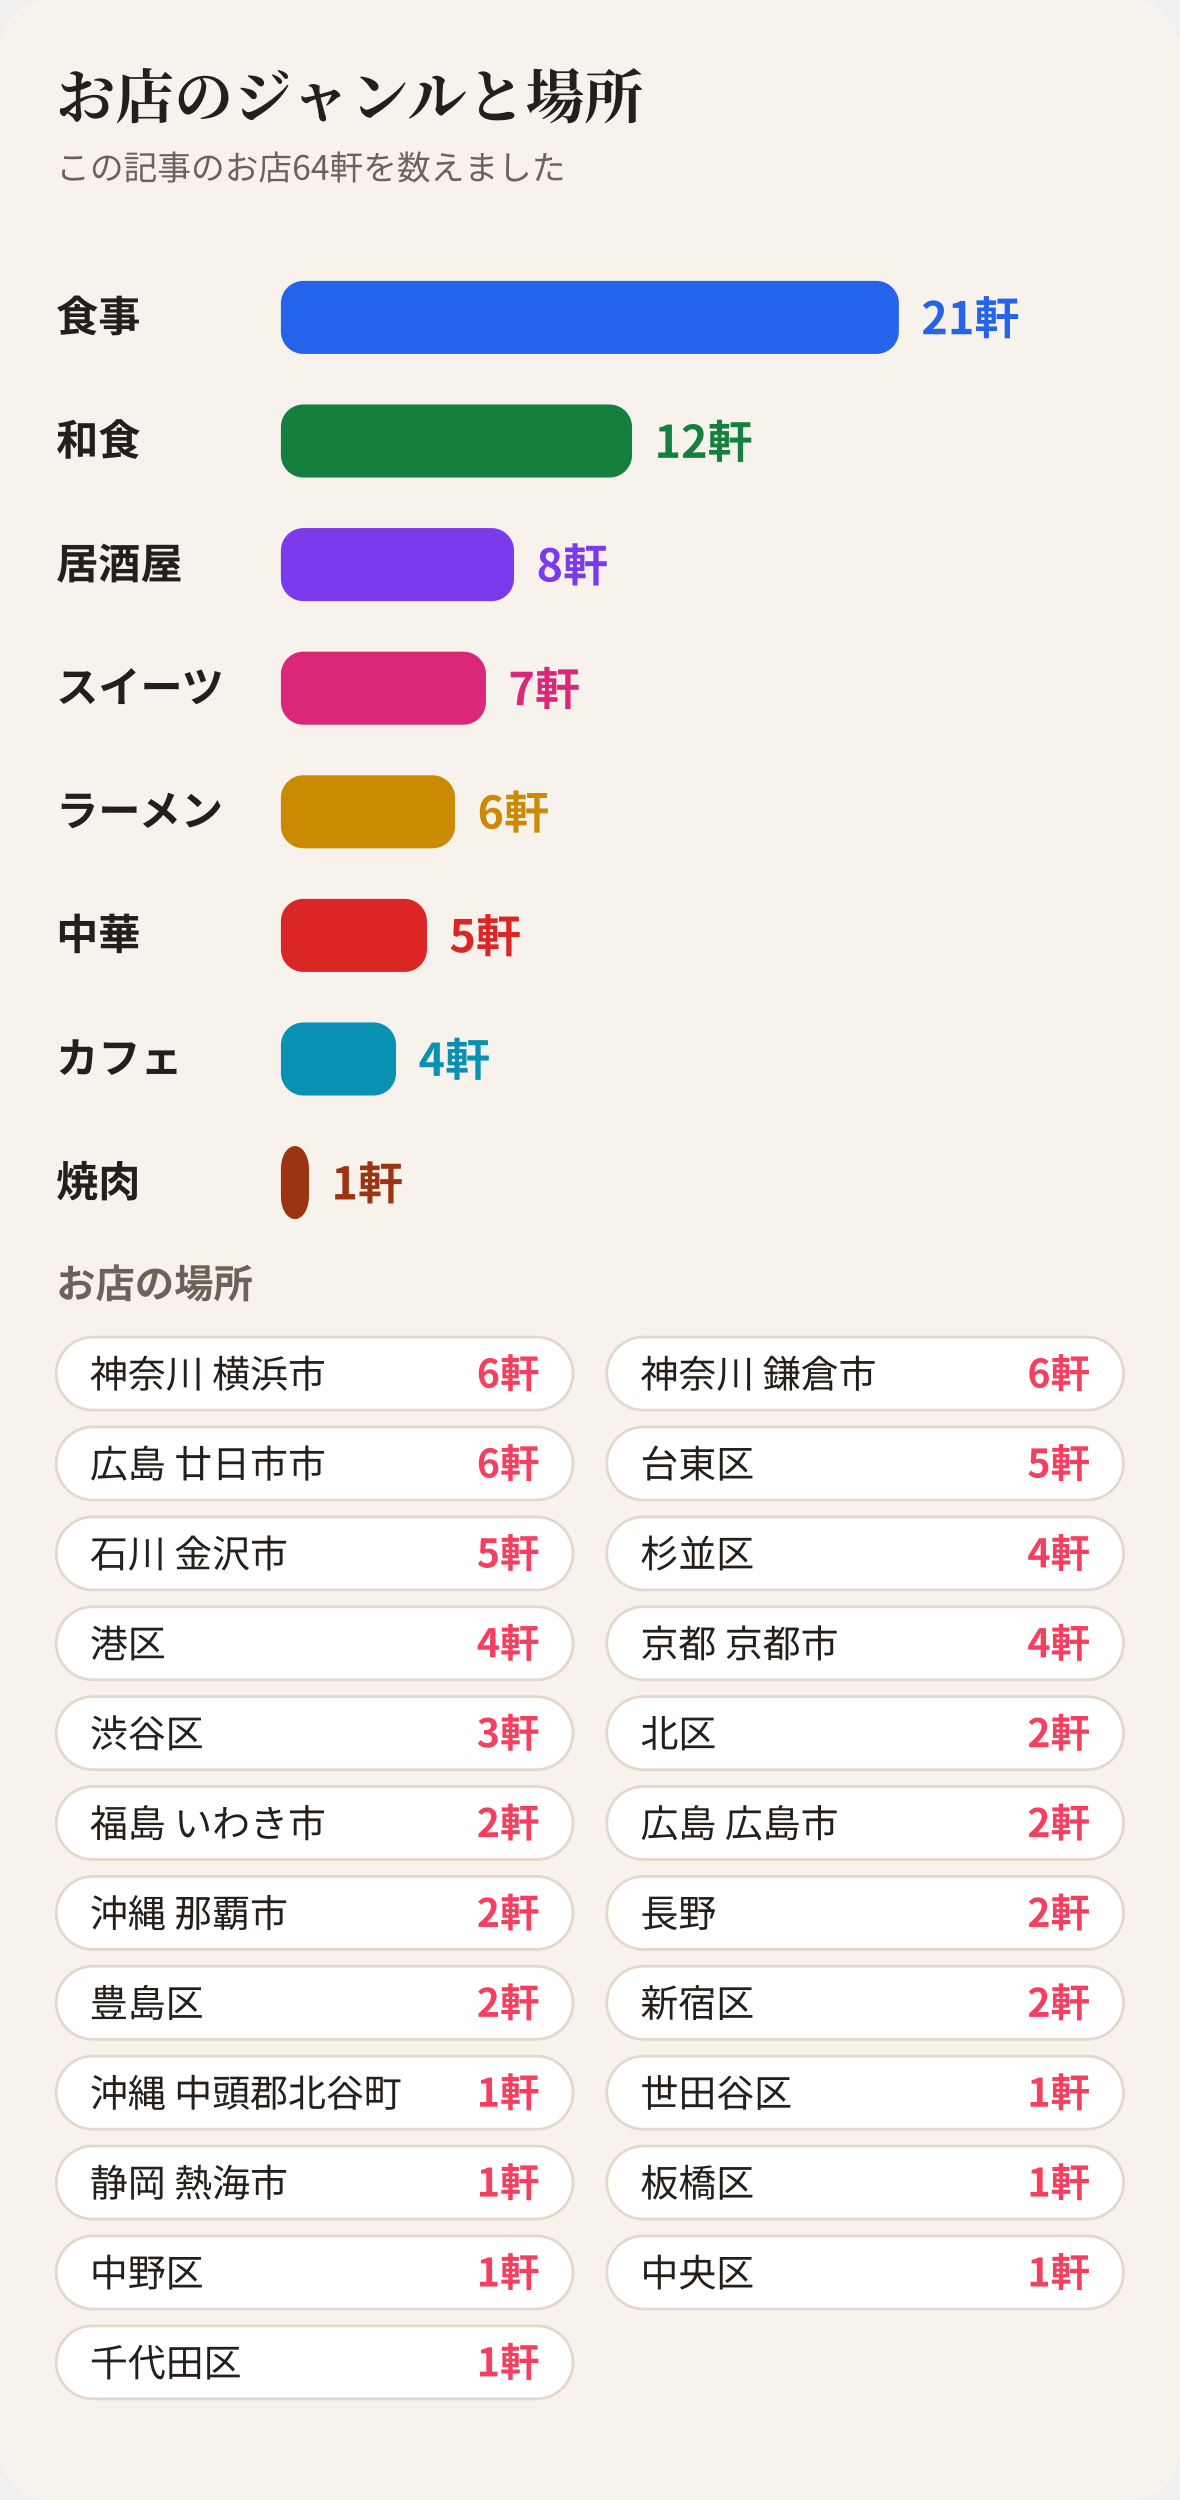
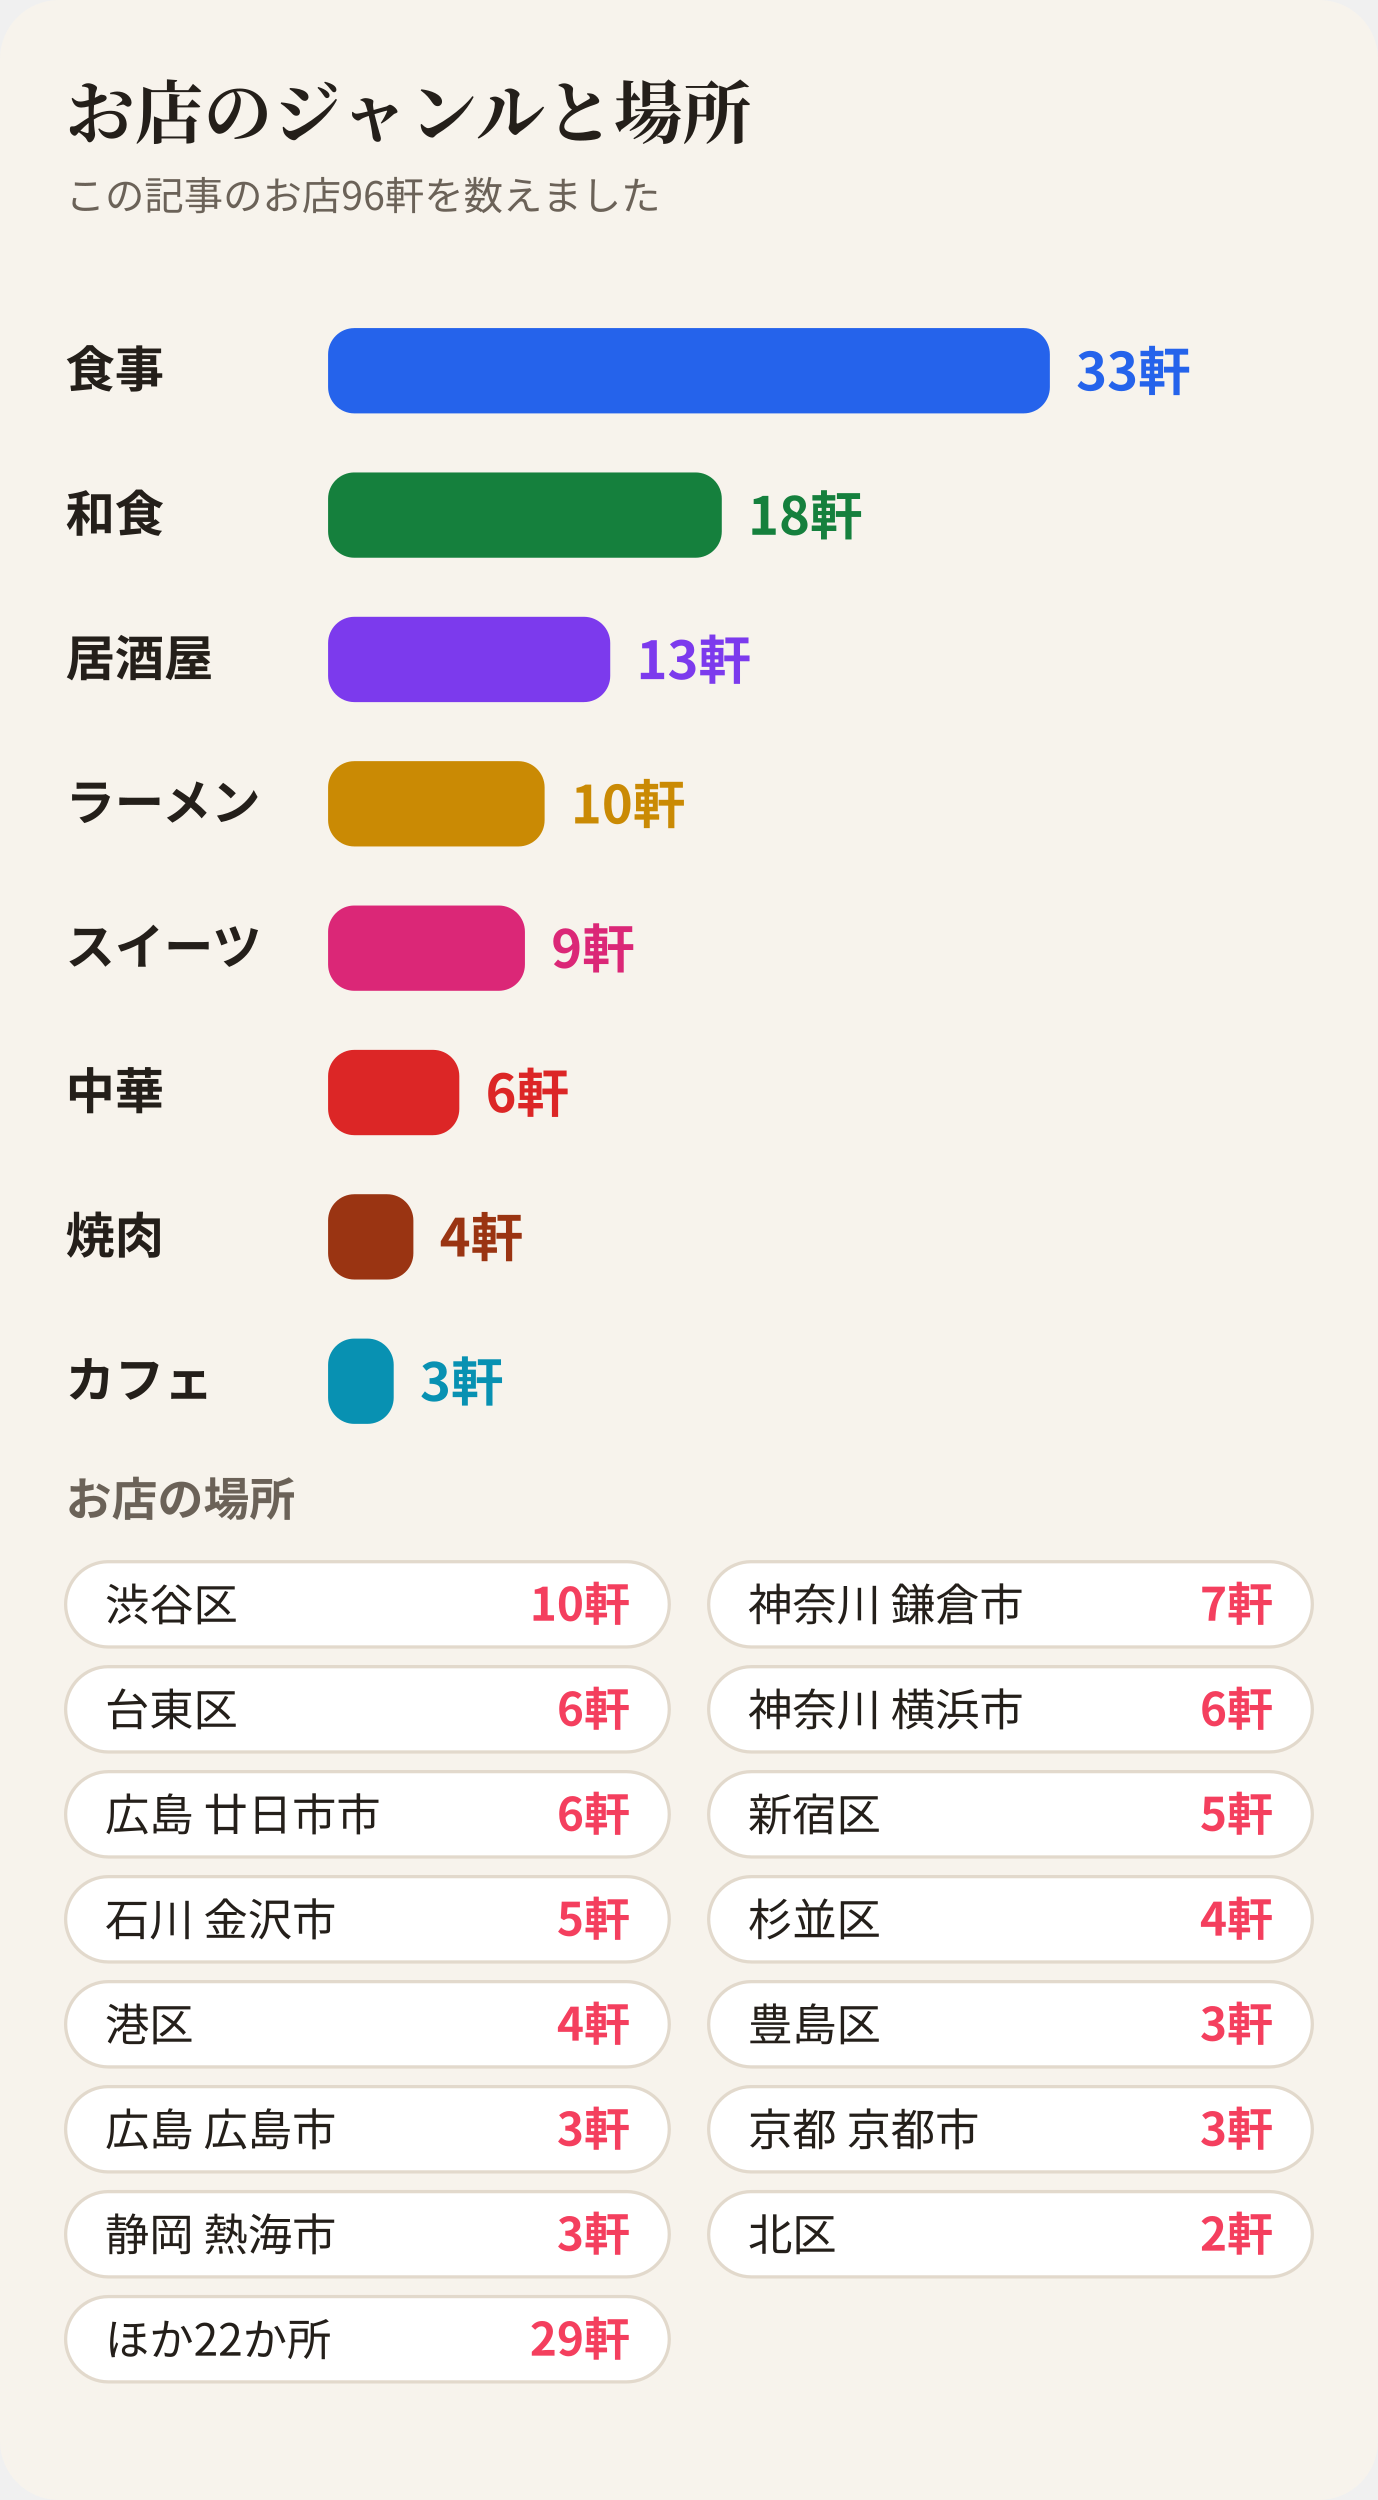
- <svg xmlns="http://www.w3.org/2000/svg" viewBox="0 0 420 890" width="420" height="890" font-family="'Hiragino Sans','Noto Sans CJK JP','Noto Sans JP',sans-serif">
-   <rect width="420" height="890" rx="18" fill="#F7F3EC" />
+ <svg xmlns="http://www.w3.org/2000/svg" viewBox="0 0 420 762" width="420" height="762" font-family="'Hiragino Sans','Noto Sans CJK JP','Noto Sans JP',sans-serif">
+   <rect width="420" height="762" rx="18" fill="#F7F3EC" />
  <text x="20" y="42" font-size="21" font-weight="800" fill="#241F1A" font-family="'Hiragino Mincho ProN','Noto Serif CJK JP','Noto Serif JP',serif">お店のジャンルと場所</text>
-   <text x="20" y="64" font-size="12" fill="#6B6258">この記事のお店64軒を数えました</text>
+   <text x="20" y="64" font-size="12" fill="#6B6258">この記事のお店96軒を数えました</text>
  <text x="20" y="118" font-size="15" font-weight="700" fill="#241F1A">食事</text>
  <rect x="100" y="100" width="220" height="26" rx="8" fill="#2563eb" />
-   <text x="328" y="119" font-size="16" font-weight="800" fill="#2563eb">21軒</text>
+   <text x="328" y="119" font-size="16" font-weight="800" fill="#2563eb">33軒</text>
  <text x="20" y="162" font-size="15" font-weight="700" fill="#241F1A">和食</text>
-   <rect x="100" y="144" width="125" height="26" rx="8" fill="#15803d" />
-   <text x="233" y="163" font-size="16" font-weight="800" fill="#15803d">12軒</text>
+   <rect x="100" y="144" width="120" height="26" rx="8" fill="#15803d" />
+   <text x="228" y="163" font-size="16" font-weight="800" fill="#15803d">18軒</text>
  <text x="20" y="206" font-size="15" font-weight="700" fill="#241F1A">居酒屋</text>
-   <rect x="100" y="188" width="83" height="26" rx="8" fill="#7c3aed" />
-   <text x="191" y="207" font-size="16" font-weight="800" fill="#7c3aed">8軒</text>
-   <text x="20" y="250" font-size="15" font-weight="700" fill="#241F1A">スイーツ</text>
-   <rect x="100" y="232" width="73" height="26" rx="8" fill="#db2777" />
-   <text x="181" y="251" font-size="16" font-weight="800" fill="#db2777">7軒</text>
-   <text x="20" y="294" font-size="15" font-weight="700" fill="#241F1A">ラーメン</text>
-   <rect x="100" y="276" width="62" height="26" rx="8" fill="#ca8a04" />
-   <text x="170" y="295" font-size="16" font-weight="800" fill="#ca8a04">6軒</text>
+   <rect x="100" y="188" width="86" height="26" rx="8" fill="#7c3aed" />
+   <text x="194" y="207" font-size="16" font-weight="800" fill="#7c3aed">13軒</text>
+   <text x="20" y="250" font-size="15" font-weight="700" fill="#241F1A">ラーメン</text>
+   <rect x="100" y="232" width="66" height="26" rx="8" fill="#ca8a04" />
+   <text x="174" y="251" font-size="16" font-weight="800" fill="#ca8a04">10軒</text>
+   <text x="20" y="294" font-size="15" font-weight="700" fill="#241F1A">スイーツ</text>
+   <rect x="100" y="276" width="60" height="26" rx="8" fill="#db2777" />
+   <text x="168" y="295" font-size="16" font-weight="800" fill="#db2777">9軒</text>
  <text x="20" y="338" font-size="15" font-weight="700" fill="#241F1A">中華</text>
-   <rect x="100" y="320" width="52" height="26" rx="8" fill="#dc2626" />
-   <text x="160" y="339" font-size="16" font-weight="800" fill="#dc2626">5軒</text>
-   <text x="20" y="382" font-size="15" font-weight="700" fill="#241F1A">カフェ</text>
-   <rect x="100" y="364" width="41" height="26" rx="8" fill="#0891b2" />
-   <text x="149" y="383" font-size="16" font-weight="800" fill="#0891b2">4軒</text>
-   <text x="20" y="426" font-size="15" font-weight="700" fill="#241F1A">焼肉</text>
-   <rect x="100" y="408" width="10" height="26" rx="8" fill="#9a3412" />
-   <text x="118" y="427" font-size="16" font-weight="800" fill="#9a3412">1軒</text>
+   <rect x="100" y="320" width="40" height="26" rx="8" fill="#dc2626" />
+   <text x="148" y="339" font-size="16" font-weight="800" fill="#dc2626">6軒</text>
+   <text x="20" y="382" font-size="15" font-weight="700" fill="#241F1A">焼肉</text>
+   <rect x="100" y="364" width="26" height="26" rx="8" fill="#9a3412" />
+   <text x="134" y="383" font-size="16" font-weight="800" fill="#9a3412">4軒</text>
+   <text x="20" y="426" font-size="15" font-weight="700" fill="#241F1A">カフェ</text>
+   <rect x="100" y="408" width="20" height="26" rx="8" fill="#0891b2" />
+   <text x="128" y="427" font-size="16" font-weight="800" fill="#0891b2">3軒</text>
  <text x="20" y="462" font-size="14" font-weight="700" fill="#6B6258">お店の場所</text>
  <rect x="20" y="476" width="184" height="26" rx="13" fill="#fff" stroke="#E2D9CC" />
-   <text x="32" y="494" font-size="13.5" fill="#241F1A">神奈川 横浜市</text>
-   <text x="192" y="494" font-size="14" font-weight="800" text-anchor="end" fill="#f43f5e">6軒</text>
+   <text x="32" y="494" font-size="13.5" fill="#241F1A">渋谷区</text>
+   <text x="192" y="494" font-size="14" font-weight="800" text-anchor="end" fill="#f43f5e">10軒</text>
  <rect x="216" y="476" width="184" height="26" rx="13" fill="#fff" stroke="#E2D9CC" />
  <text x="228" y="494" font-size="13.5" fill="#241F1A">神奈川 鎌倉市</text>
-   <text x="388" y="494" font-size="14" font-weight="800" text-anchor="end" fill="#f43f5e">6軒</text>
+   <text x="388" y="494" font-size="14" font-weight="800" text-anchor="end" fill="#f43f5e">7軒</text>
  <rect x="20" y="508" width="184" height="26" rx="13" fill="#fff" stroke="#E2D9CC" />
-   <text x="32" y="526" font-size="13.5" fill="#241F1A">広島 廿日市市</text>
+   <text x="32" y="526" font-size="13.5" fill="#241F1A">台東区</text>
  <text x="192" y="526" font-size="14" font-weight="800" text-anchor="end" fill="#f43f5e">6軒</text>
  <rect x="216" y="508" width="184" height="26" rx="13" fill="#fff" stroke="#E2D9CC" />
-   <text x="228" y="526" font-size="13.5" fill="#241F1A">台東区</text>
-   <text x="388" y="526" font-size="14" font-weight="800" text-anchor="end" fill="#f43f5e">5軒</text>
+   <text x="228" y="526" font-size="13.5" fill="#241F1A">神奈川 横浜市</text>
+   <text x="388" y="526" font-size="14" font-weight="800" text-anchor="end" fill="#f43f5e">6軒</text>
  <rect x="20" y="540" width="184" height="26" rx="13" fill="#fff" stroke="#E2D9CC" />
-   <text x="32" y="558" font-size="13.5" fill="#241F1A">石川 金沢市</text>
-   <text x="192" y="558" font-size="14" font-weight="800" text-anchor="end" fill="#f43f5e">5軒</text>
+   <text x="32" y="558" font-size="13.5" fill="#241F1A">広島 廿日市市</text>
+   <text x="192" y="558" font-size="14" font-weight="800" text-anchor="end" fill="#f43f5e">6軒</text>
  <rect x="216" y="540" width="184" height="26" rx="13" fill="#fff" stroke="#E2D9CC" />
-   <text x="228" y="558" font-size="13.5" fill="#241F1A">杉並区</text>
-   <text x="388" y="558" font-size="14" font-weight="800" text-anchor="end" fill="#f43f5e">4軒</text>
+   <text x="228" y="558" font-size="13.5" fill="#241F1A">新宿区</text>
+   <text x="388" y="558" font-size="14" font-weight="800" text-anchor="end" fill="#f43f5e">5軒</text>
  <rect x="20" y="572" width="184" height="26" rx="13" fill="#fff" stroke="#E2D9CC" />
-   <text x="32" y="590" font-size="13.5" fill="#241F1A">港区</text>
-   <text x="192" y="590" font-size="14" font-weight="800" text-anchor="end" fill="#f43f5e">4軒</text>
+   <text x="32" y="590" font-size="13.5" fill="#241F1A">石川 金沢市</text>
+   <text x="192" y="590" font-size="14" font-weight="800" text-anchor="end" fill="#f43f5e">5軒</text>
  <rect x="216" y="572" width="184" height="26" rx="13" fill="#fff" stroke="#E2D9CC" />
-   <text x="228" y="590" font-size="13.5" fill="#241F1A">京都 京都市</text>
+   <text x="228" y="590" font-size="13.5" fill="#241F1A">杉並区</text>
  <text x="388" y="590" font-size="14" font-weight="800" text-anchor="end" fill="#f43f5e">4軒</text>
  <rect x="20" y="604" width="184" height="26" rx="13" fill="#fff" stroke="#E2D9CC" />
-   <text x="32" y="622" font-size="13.5" fill="#241F1A">渋谷区</text>
-   <text x="192" y="622" font-size="14" font-weight="800" text-anchor="end" fill="#f43f5e">3軒</text>
+   <text x="32" y="622" font-size="13.5" fill="#241F1A">港区</text>
+   <text x="192" y="622" font-size="14" font-weight="800" text-anchor="end" fill="#f43f5e">4軒</text>
  <rect x="216" y="604" width="184" height="26" rx="13" fill="#fff" stroke="#E2D9CC" />
-   <text x="228" y="622" font-size="13.5" fill="#241F1A">北区</text>
-   <text x="388" y="622" font-size="14" font-weight="800" text-anchor="end" fill="#f43f5e">2軒</text>
+   <text x="228" y="622" font-size="13.5" fill="#241F1A">豊島区</text>
+   <text x="388" y="622" font-size="14" font-weight="800" text-anchor="end" fill="#f43f5e">3軒</text>
  <rect x="20" y="636" width="184" height="26" rx="13" fill="#fff" stroke="#E2D9CC" />
-   <text x="32" y="654" font-size="13.5" fill="#241F1A">福島 いわき市</text>
-   <text x="192" y="654" font-size="14" font-weight="800" text-anchor="end" fill="#f43f5e">2軒</text>
+   <text x="32" y="654" font-size="13.5" fill="#241F1A">広島 広島市</text>
+   <text x="192" y="654" font-size="14" font-weight="800" text-anchor="end" fill="#f43f5e">3軒</text>
  <rect x="216" y="636" width="184" height="26" rx="13" fill="#fff" stroke="#E2D9CC" />
-   <text x="228" y="654" font-size="13.5" fill="#241F1A">広島 広島市</text>
-   <text x="388" y="654" font-size="14" font-weight="800" text-anchor="end" fill="#f43f5e">2軒</text>
+   <text x="228" y="654" font-size="13.5" fill="#241F1A">京都 京都市</text>
+   <text x="388" y="654" font-size="14" font-weight="800" text-anchor="end" fill="#f43f5e">3軒</text>
  <rect x="20" y="668" width="184" height="26" rx="13" fill="#fff" stroke="#E2D9CC" />
-   <text x="32" y="686" font-size="13.5" fill="#241F1A">沖縄 那覇市</text>
-   <text x="192" y="686" font-size="14" font-weight="800" text-anchor="end" fill="#f43f5e">2軒</text>
+   <text x="32" y="686" font-size="13.5" fill="#241F1A">静岡 熱海市</text>
+   <text x="192" y="686" font-size="14" font-weight="800" text-anchor="end" fill="#f43f5e">3軒</text>
  <rect x="216" y="668" width="184" height="26" rx="13" fill="#fff" stroke="#E2D9CC" />
-   <text x="228" y="686" font-size="13.5" fill="#241F1A">長野</text>
+   <text x="228" y="686" font-size="13.5" fill="#241F1A">北区</text>
  <text x="388" y="686" font-size="14" font-weight="800" text-anchor="end" fill="#f43f5e">2軒</text>
  <rect x="20" y="700" width="184" height="26" rx="13" fill="#fff" stroke="#E2D9CC" />
-   <text x="32" y="718" font-size="13.5" fill="#241F1A">豊島区</text>
-   <text x="192" y="718" font-size="14" font-weight="800" text-anchor="end" fill="#f43f5e">2軒</text>
-   <rect x="216" y="700" width="184" height="26" rx="13" fill="#fff" stroke="#E2D9CC" />
-   <text x="228" y="718" font-size="13.5" fill="#241F1A">新宿区</text>
-   <text x="388" y="718" font-size="14" font-weight="800" text-anchor="end" fill="#f43f5e">2軒</text>
-   <rect x="20" y="732" width="184" height="26" rx="13" fill="#fff" stroke="#E2D9CC" />
-   <text x="32" y="750" font-size="13.5" fill="#241F1A">沖縄 中頭郡北谷町</text>
-   <text x="192" y="750" font-size="14" font-weight="800" text-anchor="end" fill="#f43f5e">1軒</text>
-   <rect x="216" y="732" width="184" height="26" rx="13" fill="#fff" stroke="#E2D9CC" />
-   <text x="228" y="750" font-size="13.5" fill="#241F1A">世田谷区</text>
-   <text x="388" y="750" font-size="14" font-weight="800" text-anchor="end" fill="#f43f5e">1軒</text>
-   <rect x="20" y="764" width="184" height="26" rx="13" fill="#fff" stroke="#E2D9CC" />
-   <text x="32" y="782" font-size="13.5" fill="#241F1A">静岡 熱海市</text>
-   <text x="192" y="782" font-size="14" font-weight="800" text-anchor="end" fill="#f43f5e">1軒</text>
-   <rect x="216" y="764" width="184" height="26" rx="13" fill="#fff" stroke="#E2D9CC" />
-   <text x="228" y="782" font-size="13.5" fill="#241F1A">板橋区</text>
-   <text x="388" y="782" font-size="14" font-weight="800" text-anchor="end" fill="#f43f5e">1軒</text>
-   <rect x="20" y="796" width="184" height="26" rx="13" fill="#fff" stroke="#E2D9CC" />
-   <text x="32" y="814" font-size="13.5" fill="#241F1A">中野区</text>
-   <text x="192" y="814" font-size="14" font-weight="800" text-anchor="end" fill="#f43f5e">1軒</text>
-   <rect x="216" y="796" width="184" height="26" rx="13" fill="#fff" stroke="#E2D9CC" />
-   <text x="228" y="814" font-size="13.5" fill="#241F1A">中央区</text>
-   <text x="388" y="814" font-size="14" font-weight="800" text-anchor="end" fill="#f43f5e">1軒</text>
-   <rect x="20" y="828" width="184" height="26" rx="13" fill="#fff" stroke="#E2D9CC" />
-   <text x="32" y="846" font-size="13.5" fill="#241F1A">千代田区</text>
-   <text x="192" y="846" font-size="14" font-weight="800" text-anchor="end" fill="#f43f5e">1軒</text>
+   <text x="32" y="718" font-size="13.5" fill="#241F1A">ほか22か所</text>
+   <text x="192" y="718" font-size="14" font-weight="800" text-anchor="end" fill="#f43f5e">29軒</text>
</svg>
